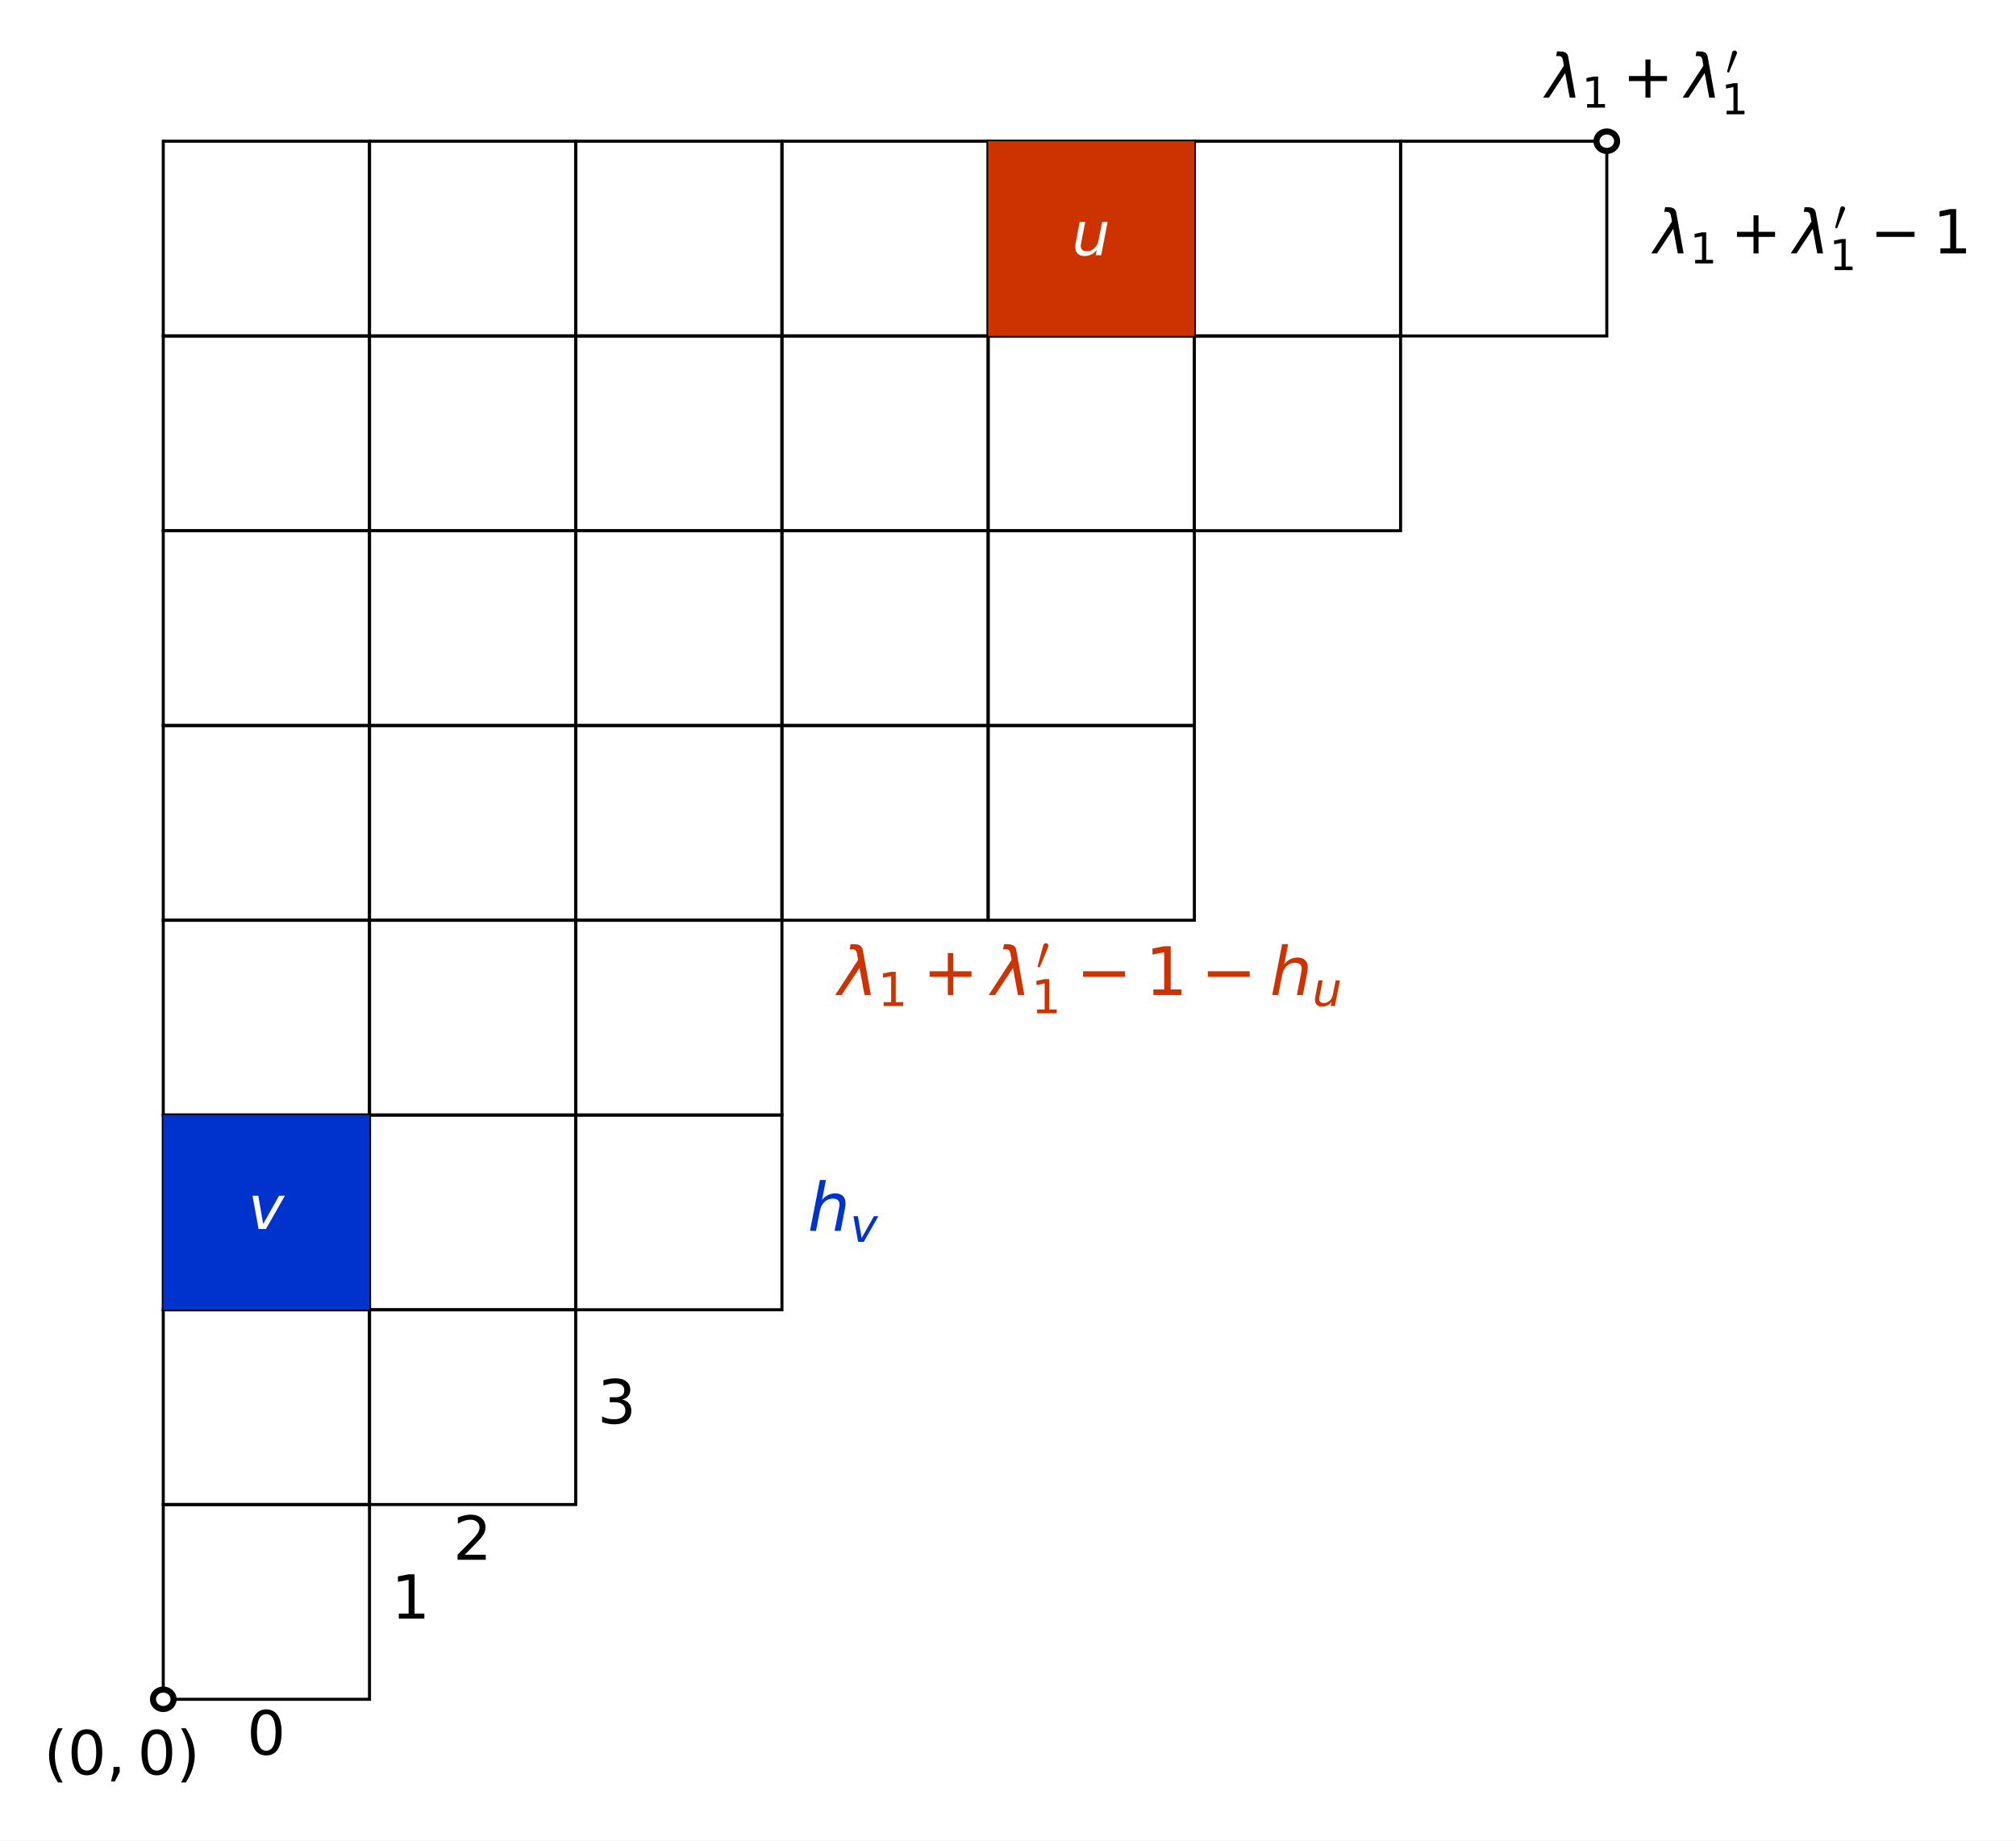
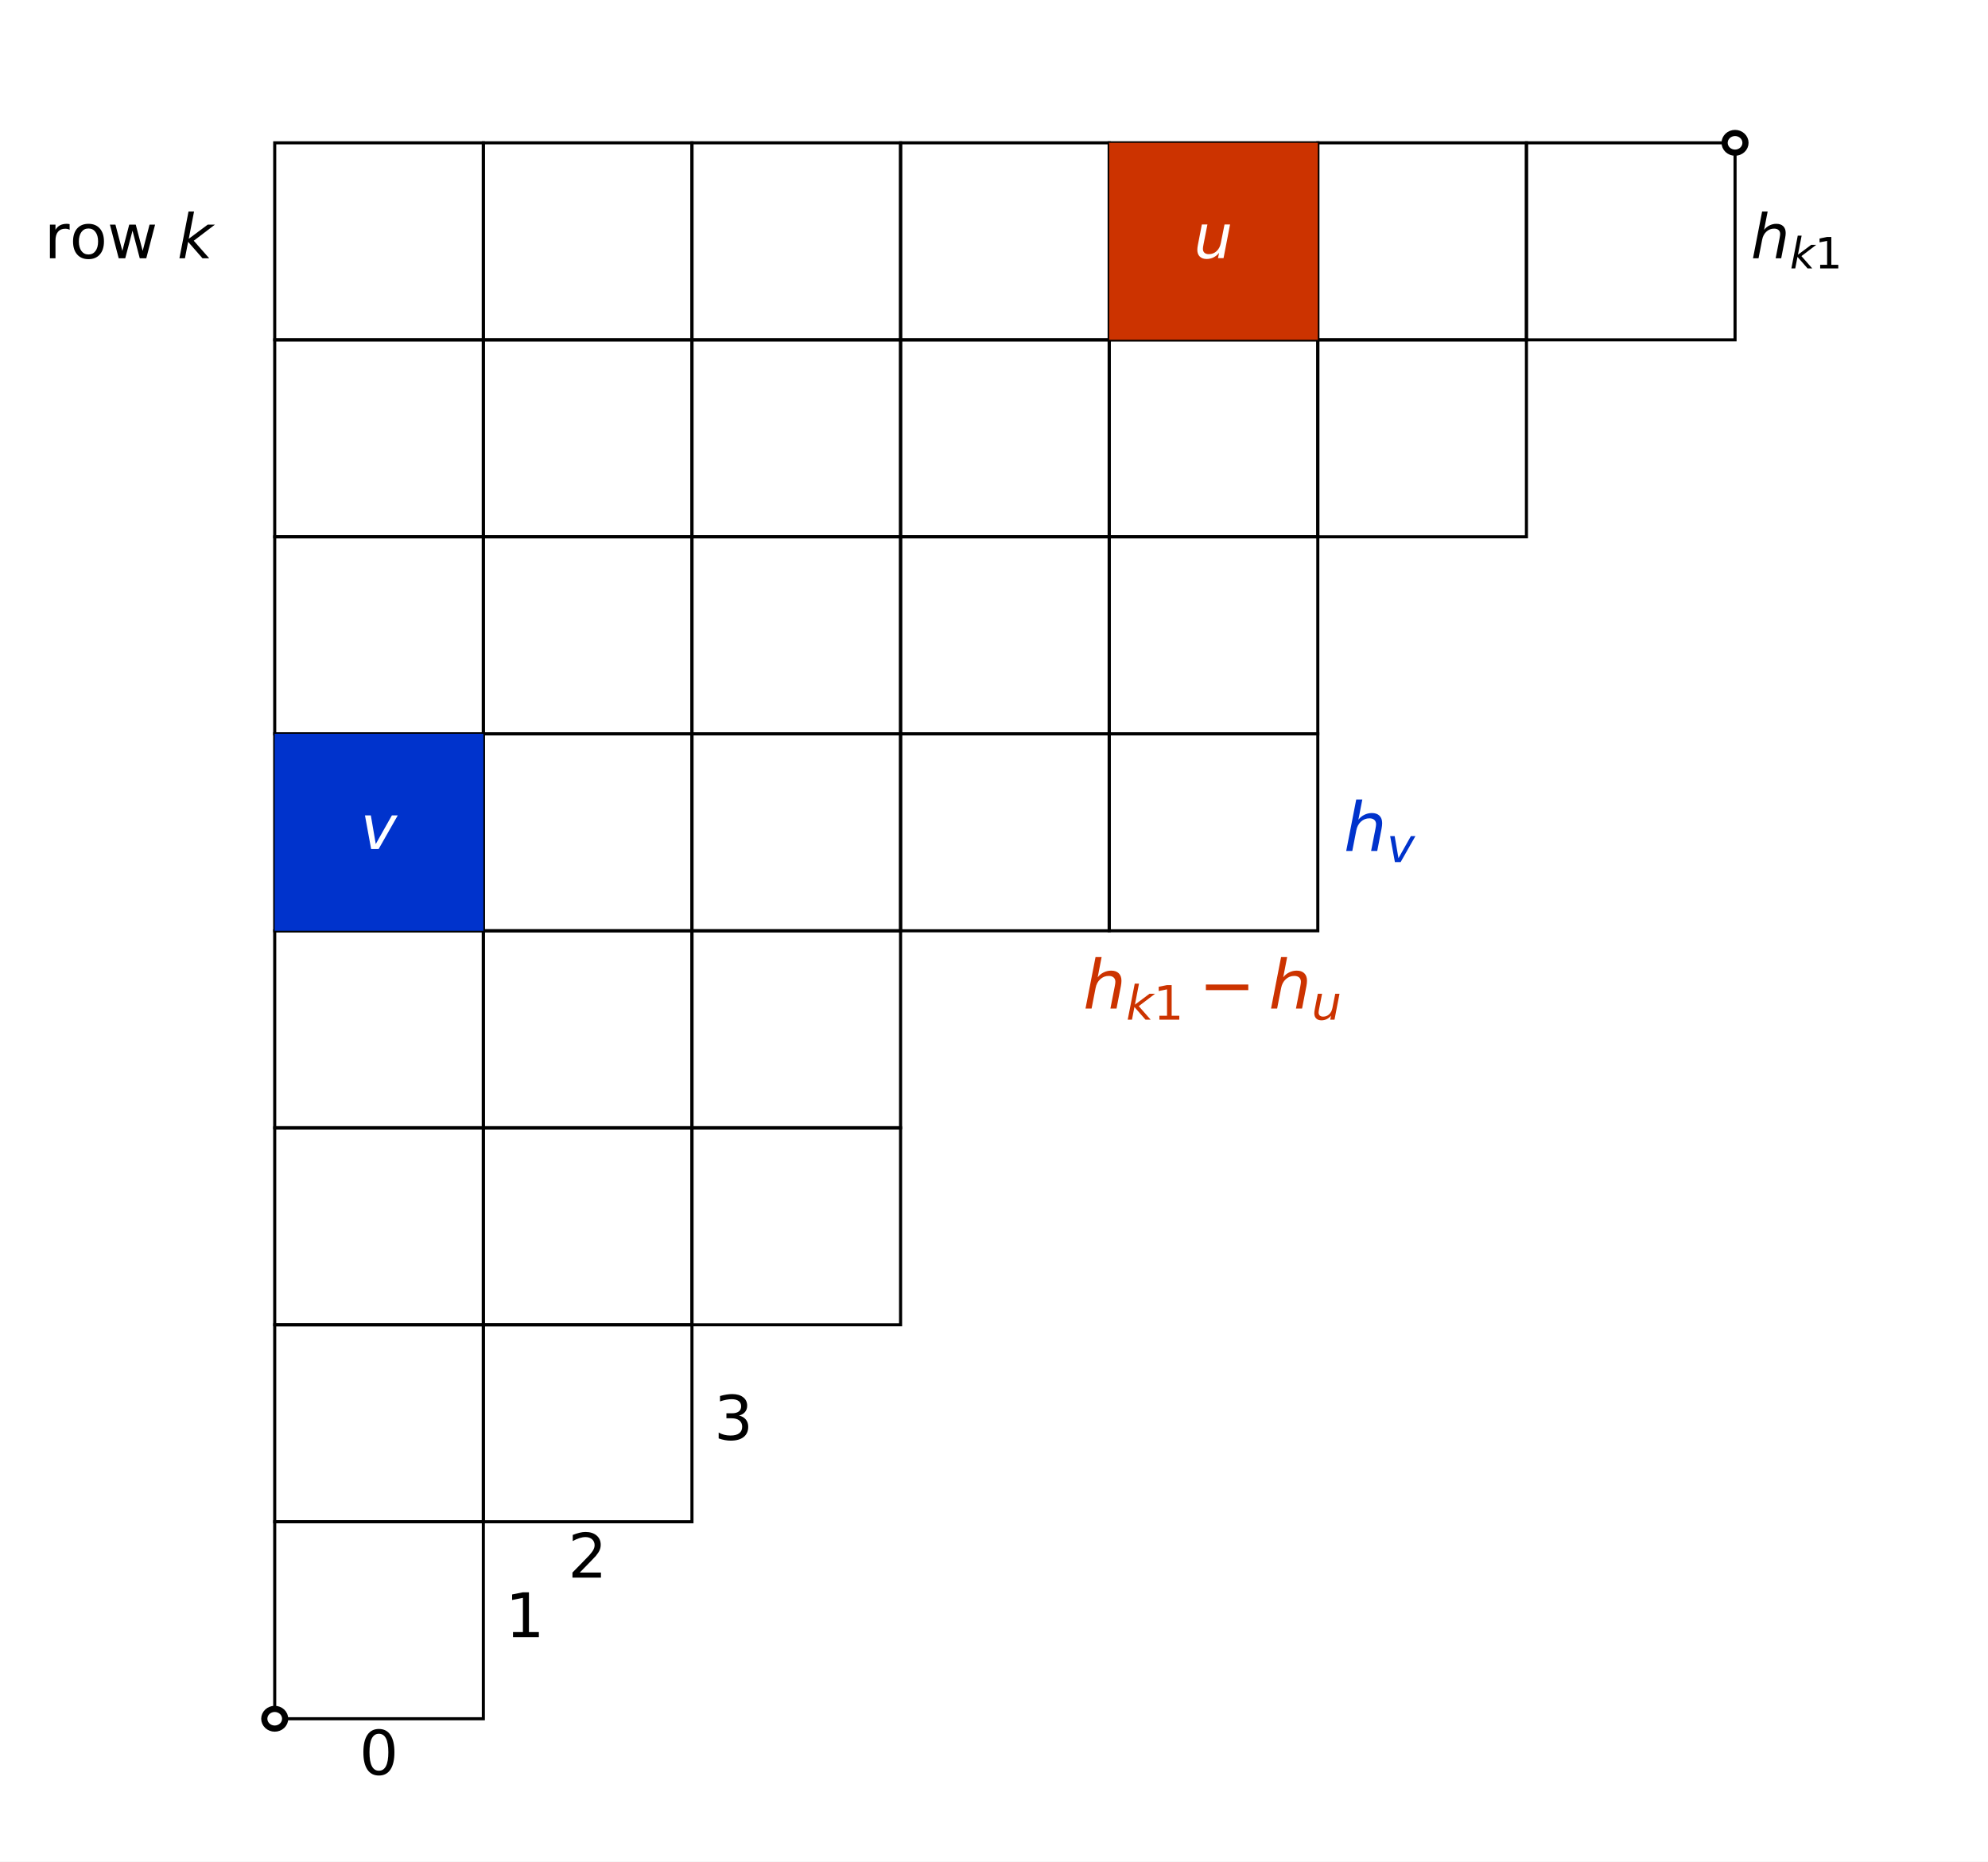
- <svg xmlns="http://www.w3.org/2000/svg" xmlns:xlink="http://www.w3.org/1999/xlink" width="331.235pt" height="302.4pt" viewBox="0 0 331.235 302.4" version="1.1">
+ <svg xmlns="http://www.w3.org/2000/svg" xmlns:xlink="http://www.w3.org/1999/xlink" width="322.876pt" height="302.4pt" viewBox="0 0 322.876 302.4" version="1.1">
  <defs>
    <style type="text/css">*{stroke-linejoin: round; stroke-linecap: butt}</style>
  </defs>
  <g id="figure_1">
    <g id="patch_1">
-       <path d="M 0 302.4  L 331.235 302.4  L 331.235 0  L 0 0  z " style="fill: #ffffff" />
+       <path d="M 0 302.4  L 322.876 302.4  L 322.876 0  L 0 0  z " style="fill: #ffffff" />
    </g>
    <g id="axes_1">
      <g id="patch_2">
-         <path d="M 26.826 279.2  L 60.709 279.2  L 60.709 247.2  L 26.826 247.2  L 26.826 279.2  z " clip-path="url(#pad3d1fb585)" style="fill: none; stroke: #000000; stroke-width: 0.5; stroke-linejoin: miter" />
+         <path d="M 44.618 279.2  L 78.5 279.2  L 78.5 247.2  L 44.618 247.2  L 44.618 279.2  z " clip-path="url(#pecdef12cb9)" style="fill: none; stroke: #000000; stroke-width: 0.5; stroke-linejoin: miter" />
      </g>
      <g id="patch_3">
-         <path d="M 26.826 247.2  L 60.709 247.2  L 60.709 215.2  L 26.826 215.2  L 26.826 247.2  z " clip-path="url(#pad3d1fb585)" style="fill: none; stroke: #000000; stroke-width: 0.5; stroke-linejoin: miter" />
+         <path d="M 44.618 247.2  L 78.5 247.2  L 78.5 215.2  L 44.618 215.2  L 44.618 247.2  z " clip-path="url(#pecdef12cb9)" style="fill: none; stroke: #000000; stroke-width: 0.5; stroke-linejoin: miter" />
      </g>
      <g id="patch_4">
-         <path d="M 60.709 247.2  L 94.591 247.2  L 94.591 215.2  L 60.709 215.2  L 60.709 247.2  z " clip-path="url(#pad3d1fb585)" style="fill: none; stroke: #000000; stroke-width: 0.5; stroke-linejoin: miter" />
+         <path d="M 78.5 247.2  L 112.382 247.2  L 112.382 215.2  L 78.5 215.2  L 78.5 247.2  z " clip-path="url(#pecdef12cb9)" style="fill: none; stroke: #000000; stroke-width: 0.5; stroke-linejoin: miter" />
      </g>
      <g id="patch_5">
-         <path d="M 26.826 215.2  L 60.709 215.2  L 60.709 183.2  L 26.826 183.2  L 26.826 215.2  z " clip-path="url(#pad3d1fb585)" style="fill: none; stroke: #000000; stroke-width: 0.5; stroke-linejoin: miter" />
+         <path d="M 44.618 215.2  L 78.5 215.2  L 78.5 183.2  L 44.618 183.2  L 44.618 215.2  z " clip-path="url(#pecdef12cb9)" style="fill: none; stroke: #000000; stroke-width: 0.5; stroke-linejoin: miter" />
      </g>
      <g id="patch_6">
-         <path d="M 60.709 215.2  L 94.591 215.2  L 94.591 183.2  L 60.709 183.2  L 60.709 215.2  z " clip-path="url(#pad3d1fb585)" style="fill: none; stroke: #000000; stroke-width: 0.5; stroke-linejoin: miter" />
+         <path d="M 78.5 215.2  L 112.382 215.2  L 112.382 183.2  L 78.5 183.2  L 78.5 215.2  z " clip-path="url(#pecdef12cb9)" style="fill: none; stroke: #000000; stroke-width: 0.5; stroke-linejoin: miter" />
      </g>
      <g id="patch_7">
-         <path d="M 94.591 215.2  L 128.474 215.2  L 128.474 183.2  L 94.591 183.2  L 94.591 215.2  z " clip-path="url(#pad3d1fb585)" style="fill: none; stroke: #000000; stroke-width: 0.5; stroke-linejoin: miter" />
+         <path d="M 112.382 215.2  L 146.265 215.2  L 146.265 183.2  L 112.382 183.2  L 112.382 215.2  z " clip-path="url(#pecdef12cb9)" style="fill: none; stroke: #000000; stroke-width: 0.5; stroke-linejoin: miter" />
      </g>
      <g id="patch_8">
-         <path d="M 26.826 183.2  L 60.709 183.2  L 60.709 151.2  L 26.826 151.2  L 26.826 183.2  z " clip-path="url(#pad3d1fb585)" style="fill: none; stroke: #000000; stroke-width: 0.5; stroke-linejoin: miter" />
+         <path d="M 44.618 183.2  L 78.5 183.2  L 78.5 151.2  L 44.618 151.2  L 44.618 183.2  z " clip-path="url(#pecdef12cb9)" style="fill: none; stroke: #000000; stroke-width: 0.5; stroke-linejoin: miter" />
      </g>
      <g id="patch_9">
-         <path d="M 60.709 183.2  L 94.591 183.2  L 94.591 151.2  L 60.709 151.2  L 60.709 183.2  z " clip-path="url(#pad3d1fb585)" style="fill: none; stroke: #000000; stroke-width: 0.5; stroke-linejoin: miter" />
+         <path d="M 78.5 183.2  L 112.382 183.2  L 112.382 151.2  L 78.5 151.2  L 78.5 183.2  z " clip-path="url(#pecdef12cb9)" style="fill: none; stroke: #000000; stroke-width: 0.5; stroke-linejoin: miter" />
      </g>
      <g id="patch_10">
-         <path d="M 94.591 183.2  L 128.474 183.2  L 128.474 151.2  L 94.591 151.2  L 94.591 183.2  z " clip-path="url(#pad3d1fb585)" style="fill: none; stroke: #000000; stroke-width: 0.5; stroke-linejoin: miter" />
+         <path d="M 112.382 183.2  L 146.265 183.2  L 146.265 151.2  L 112.382 151.2  L 112.382 183.2  z " clip-path="url(#pecdef12cb9)" style="fill: none; stroke: #000000; stroke-width: 0.5; stroke-linejoin: miter" />
      </g>
      <g id="patch_11">
-         <path d="M 26.826 151.2  L 60.709 151.2  L 60.709 119.2  L 26.826 119.2  L 26.826 151.2  z " clip-path="url(#pad3d1fb585)" style="fill: none; stroke: #000000; stroke-width: 0.5; stroke-linejoin: miter" />
+         <path d="M 44.618 151.2  L 78.5 151.2  L 78.5 119.2  L 44.618 119.2  L 44.618 151.2  z " clip-path="url(#pecdef12cb9)" style="fill: none; stroke: #000000; stroke-width: 0.5; stroke-linejoin: miter" />
      </g>
      <g id="patch_12">
-         <path d="M 60.709 151.2  L 94.591 151.2  L 94.591 119.2  L 60.709 119.2  L 60.709 151.2  z " clip-path="url(#pad3d1fb585)" style="fill: none; stroke: #000000; stroke-width: 0.5; stroke-linejoin: miter" />
+         <path d="M 78.5 151.2  L 112.382 151.2  L 112.382 119.2  L 78.5 119.2  L 78.5 151.2  z " clip-path="url(#pecdef12cb9)" style="fill: none; stroke: #000000; stroke-width: 0.5; stroke-linejoin: miter" />
      </g>
      <g id="patch_13">
-         <path d="M 94.591 151.2  L 128.474 151.2  L 128.474 119.2  L 94.591 119.2  L 94.591 151.2  z " clip-path="url(#pad3d1fb585)" style="fill: none; stroke: #000000; stroke-width: 0.5; stroke-linejoin: miter" />
+         <path d="M 112.382 151.2  L 146.265 151.2  L 146.265 119.2  L 112.382 119.2  L 112.382 151.2  z " clip-path="url(#pecdef12cb9)" style="fill: none; stroke: #000000; stroke-width: 0.5; stroke-linejoin: miter" />
      </g>
      <g id="patch_14">
-         <path d="M 128.474 151.2  L 162.356 151.2  L 162.356 119.2  L 128.474 119.2  L 128.474 151.2  z " clip-path="url(#pad3d1fb585)" style="fill: none; stroke: #000000; stroke-width: 0.5; stroke-linejoin: miter" />
+         <path d="M 146.265 151.2  L 180.147 151.2  L 180.147 119.2  L 146.265 119.2  L 146.265 151.2  z " clip-path="url(#pecdef12cb9)" style="fill: none; stroke: #000000; stroke-width: 0.5; stroke-linejoin: miter" />
      </g>
      <g id="patch_15">
-         <path d="M 162.356 151.2  L 196.238 151.2  L 196.238 119.2  L 162.356 119.2  L 162.356 151.2  z " clip-path="url(#pad3d1fb585)" style="fill: none; stroke: #000000; stroke-width: 0.5; stroke-linejoin: miter" />
+         <path d="M 180.147 151.2  L 214.029 151.2  L 214.029 119.2  L 180.147 119.2  L 180.147 151.2  z " clip-path="url(#pecdef12cb9)" style="fill: none; stroke: #000000; stroke-width: 0.5; stroke-linejoin: miter" />
      </g>
      <g id="patch_16">
-         <path d="M 26.826 119.2  L 60.709 119.2  L 60.709 87.2  L 26.826 87.2  L 26.826 119.2  z " clip-path="url(#pad3d1fb585)" style="fill: none; stroke: #000000; stroke-width: 0.5; stroke-linejoin: miter" />
+         <path d="M 44.618 119.2  L 78.5 119.2  L 78.5 87.2  L 44.618 87.2  L 44.618 119.2  z " clip-path="url(#pecdef12cb9)" style="fill: none; stroke: #000000; stroke-width: 0.5; stroke-linejoin: miter" />
      </g>
      <g id="patch_17">
-         <path d="M 60.709 119.2  L 94.591 119.2  L 94.591 87.2  L 60.709 87.2  L 60.709 119.2  z " clip-path="url(#pad3d1fb585)" style="fill: none; stroke: #000000; stroke-width: 0.5; stroke-linejoin: miter" />
+         <path d="M 78.5 119.2  L 112.382 119.2  L 112.382 87.2  L 78.5 87.2  L 78.5 119.2  z " clip-path="url(#pecdef12cb9)" style="fill: none; stroke: #000000; stroke-width: 0.5; stroke-linejoin: miter" />
      </g>
      <g id="patch_18">
-         <path d="M 94.591 119.2  L 128.474 119.2  L 128.474 87.2  L 94.591 87.2  L 94.591 119.2  z " clip-path="url(#pad3d1fb585)" style="fill: none; stroke: #000000; stroke-width: 0.5; stroke-linejoin: miter" />
+         <path d="M 112.382 119.2  L 146.265 119.2  L 146.265 87.2  L 112.382 87.2  L 112.382 119.2  z " clip-path="url(#pecdef12cb9)" style="fill: none; stroke: #000000; stroke-width: 0.5; stroke-linejoin: miter" />
      </g>
      <g id="patch_19">
-         <path d="M 128.474 119.2  L 162.356 119.2  L 162.356 87.2  L 128.474 87.2  L 128.474 119.2  z " clip-path="url(#pad3d1fb585)" style="fill: none; stroke: #000000; stroke-width: 0.5; stroke-linejoin: miter" />
+         <path d="M 146.265 119.2  L 180.147 119.2  L 180.147 87.2  L 146.265 87.2  L 146.265 119.2  z " clip-path="url(#pecdef12cb9)" style="fill: none; stroke: #000000; stroke-width: 0.5; stroke-linejoin: miter" />
      </g>
      <g id="patch_20">
-         <path d="M 162.356 119.2  L 196.238 119.2  L 196.238 87.2  L 162.356 87.2  L 162.356 119.2  z " clip-path="url(#pad3d1fb585)" style="fill: none; stroke: #000000; stroke-width: 0.5; stroke-linejoin: miter" />
+         <path d="M 180.147 119.2  L 214.029 119.2  L 214.029 87.2  L 180.147 87.2  L 180.147 119.2  z " clip-path="url(#pecdef12cb9)" style="fill: none; stroke: #000000; stroke-width: 0.5; stroke-linejoin: miter" />
      </g>
      <g id="patch_21">
-         <path d="M 26.826 87.2  L 60.709 87.2  L 60.709 55.2  L 26.826 55.2  L 26.826 87.2  z " clip-path="url(#pad3d1fb585)" style="fill: none; stroke: #000000; stroke-width: 0.5; stroke-linejoin: miter" />
+         <path d="M 44.618 87.2  L 78.5 87.2  L 78.5 55.2  L 44.618 55.2  L 44.618 87.2  z " clip-path="url(#pecdef12cb9)" style="fill: none; stroke: #000000; stroke-width: 0.5; stroke-linejoin: miter" />
      </g>
      <g id="patch_22">
-         <path d="M 60.709 87.2  L 94.591 87.2  L 94.591 55.2  L 60.709 55.2  L 60.709 87.2  z " clip-path="url(#pad3d1fb585)" style="fill: none; stroke: #000000; stroke-width: 0.5; stroke-linejoin: miter" />
+         <path d="M 78.5 87.2  L 112.382 87.2  L 112.382 55.2  L 78.5 55.2  L 78.5 87.2  z " clip-path="url(#pecdef12cb9)" style="fill: none; stroke: #000000; stroke-width: 0.5; stroke-linejoin: miter" />
      </g>
      <g id="patch_23">
-         <path d="M 94.591 87.2  L 128.474 87.2  L 128.474 55.2  L 94.591 55.2  L 94.591 87.2  z " clip-path="url(#pad3d1fb585)" style="fill: none; stroke: #000000; stroke-width: 0.5; stroke-linejoin: miter" />
+         <path d="M 112.382 87.2  L 146.265 87.2  L 146.265 55.2  L 112.382 55.2  L 112.382 87.2  z " clip-path="url(#pecdef12cb9)" style="fill: none; stroke: #000000; stroke-width: 0.5; stroke-linejoin: miter" />
      </g>
      <g id="patch_24">
-         <path d="M 128.474 87.2  L 162.356 87.2  L 162.356 55.2  L 128.474 55.2  L 128.474 87.2  z " clip-path="url(#pad3d1fb585)" style="fill: none; stroke: #000000; stroke-width: 0.5; stroke-linejoin: miter" />
+         <path d="M 146.265 87.2  L 180.147 87.2  L 180.147 55.2  L 146.265 55.2  L 146.265 87.2  z " clip-path="url(#pecdef12cb9)" style="fill: none; stroke: #000000; stroke-width: 0.5; stroke-linejoin: miter" />
      </g>
      <g id="patch_25">
-         <path d="M 162.356 87.2  L 196.238 87.2  L 196.238 55.2  L 162.356 55.2  L 162.356 87.2  z " clip-path="url(#pad3d1fb585)" style="fill: none; stroke: #000000; stroke-width: 0.5; stroke-linejoin: miter" />
+         <path d="M 180.147 87.2  L 214.029 87.2  L 214.029 55.2  L 180.147 55.2  L 180.147 87.2  z " clip-path="url(#pecdef12cb9)" style="fill: none; stroke: #000000; stroke-width: 0.5; stroke-linejoin: miter" />
      </g>
      <g id="patch_26">
-         <path d="M 196.238 87.2  L 230.121 87.2  L 230.121 55.2  L 196.238 55.2  L 196.238 87.2  z " clip-path="url(#pad3d1fb585)" style="fill: none; stroke: #000000; stroke-width: 0.5; stroke-linejoin: miter" />
+         <path d="M 214.029 87.2  L 247.912 87.2  L 247.912 55.2  L 214.029 55.2  L 214.029 87.2  z " clip-path="url(#pecdef12cb9)" style="fill: none; stroke: #000000; stroke-width: 0.5; stroke-linejoin: miter" />
      </g>
      <g id="patch_27">
-         <path d="M 26.826 55.2  L 60.709 55.2  L 60.709 23.2  L 26.826 23.2  L 26.826 55.2  z " clip-path="url(#pad3d1fb585)" style="fill: none; stroke: #000000; stroke-width: 0.5; stroke-linejoin: miter" />
+         <path d="M 44.618 55.2  L 78.5 55.2  L 78.5 23.2  L 44.618 23.2  L 44.618 55.2  z " clip-path="url(#pecdef12cb9)" style="fill: none; stroke: #000000; stroke-width: 0.5; stroke-linejoin: miter" />
      </g>
      <g id="patch_28">
-         <path d="M 60.709 55.2  L 94.591 55.2  L 94.591 23.2  L 60.709 23.2  L 60.709 55.2  z " clip-path="url(#pad3d1fb585)" style="fill: none; stroke: #000000; stroke-width: 0.5; stroke-linejoin: miter" />
+         <path d="M 78.5 55.2  L 112.382 55.2  L 112.382 23.2  L 78.5 23.2  L 78.5 55.2  z " clip-path="url(#pecdef12cb9)" style="fill: none; stroke: #000000; stroke-width: 0.5; stroke-linejoin: miter" />
      </g>
      <g id="patch_29">
-         <path d="M 94.591 55.2  L 128.474 55.2  L 128.474 23.2  L 94.591 23.2  L 94.591 55.2  z " clip-path="url(#pad3d1fb585)" style="fill: none; stroke: #000000; stroke-width: 0.5; stroke-linejoin: miter" />
+         <path d="M 112.382 55.2  L 146.265 55.2  L 146.265 23.2  L 112.382 23.2  L 112.382 55.2  z " clip-path="url(#pecdef12cb9)" style="fill: none; stroke: #000000; stroke-width: 0.5; stroke-linejoin: miter" />
      </g>
      <g id="patch_30">
-         <path d="M 128.474 55.2  L 162.356 55.2  L 162.356 23.2  L 128.474 23.2  L 128.474 55.2  z " clip-path="url(#pad3d1fb585)" style="fill: none; stroke: #000000; stroke-width: 0.5; stroke-linejoin: miter" />
+         <path d="M 146.265 55.2  L 180.147 55.2  L 180.147 23.2  L 146.265 23.2  L 146.265 55.2  z " clip-path="url(#pecdef12cb9)" style="fill: none; stroke: #000000; stroke-width: 0.5; stroke-linejoin: miter" />
      </g>
      <g id="patch_31">
-         <path d="M 162.356 55.2  L 196.238 55.2  L 196.238 23.2  L 162.356 23.2  L 162.356 55.2  z " clip-path="url(#pad3d1fb585)" style="fill: none; stroke: #000000; stroke-width: 0.5; stroke-linejoin: miter" />
+         <path d="M 180.147 55.2  L 214.029 55.2  L 214.029 23.2  L 180.147 23.2  L 180.147 55.2  z " clip-path="url(#pecdef12cb9)" style="fill: none; stroke: #000000; stroke-width: 0.5; stroke-linejoin: miter" />
      </g>
      <g id="patch_32">
-         <path d="M 196.238 55.2  L 230.121 55.2  L 230.121 23.2  L 196.238 23.2  L 196.238 55.2  z " clip-path="url(#pad3d1fb585)" style="fill: none; stroke: #000000; stroke-width: 0.5; stroke-linejoin: miter" />
+         <path d="M 214.029 55.2  L 247.912 55.2  L 247.912 23.2  L 214.029 23.2  L 214.029 55.2  z " clip-path="url(#pecdef12cb9)" style="fill: none; stroke: #000000; stroke-width: 0.5; stroke-linejoin: miter" />
      </g>
      <g id="patch_33">
-         <path d="M 230.121 55.2  L 264.003 55.2  L 264.003 23.2  L 230.121 23.2  L 230.121 55.2  z " clip-path="url(#pad3d1fb585)" style="fill: none; stroke: #000000; stroke-width: 0.5; stroke-linejoin: miter" />
+         <path d="M 247.912 55.2  L 281.794 55.2  L 281.794 23.2  L 247.912 23.2  L 247.912 55.2  z " clip-path="url(#pecdef12cb9)" style="fill: none; stroke: #000000; stroke-width: 0.5; stroke-linejoin: miter" />
      </g>
      <g id="patch_34">
-         <path d="M 26.826 280.8  C 27.276 280.8 27.707 280.631 28.024 280.331  C 28.342 280.031 28.521 279.624 28.521 279.2  C 28.521 278.776 28.342 278.369 28.024 278.069  C 27.707 277.769 27.276 277.6 26.826 277.6  C 26.377 277.6 25.946 277.769 25.629 278.069  C 25.311 278.369 25.132 278.776 25.132 279.2  C 25.132 279.624 25.311 280.031 25.629 280.331  C 25.946 280.631 26.377 280.8 26.826 280.8  z " clip-path="url(#pad3d1fb585)" style="fill: #ffffff; stroke: #000000; stroke-linejoin: miter" />
+         <path d="M 44.618 280.8  C 45.067 280.8 45.498 280.631 45.816 280.331  C 46.133 280.031 46.312 279.624 46.312 279.2  C 46.312 278.776 46.133 278.369 45.816 278.069  C 45.498 277.769 45.067 277.6 44.618 277.6  C 44.168 277.6 43.737 277.769 43.42 278.069  C 43.102 278.369 42.924 278.776 42.924 279.2  C 42.924 279.624 43.102 280.031 43.42 280.331  C 43.737 280.631 44.168 280.8 44.618 280.8  z " clip-path="url(#pecdef12cb9)" style="fill: #ffffff; stroke: #000000; stroke-linejoin: miter" />
      </g>
      <g id="patch_35">
-         <path d="M 264.003 24.8  C 264.452 24.8 264.883 24.631 265.201 24.331  C 265.519 24.031 265.697 23.624 265.697 23.2  C 265.697 22.776 265.519 22.369 265.201 22.069  C 264.883 21.769 264.452 21.6 264.003 21.6  C 263.554 21.6 263.123 21.769 262.805 22.069  C 262.487 22.369 262.309 22.776 262.309 23.2  C 262.309 23.624 262.487 24.031 262.805 24.331  C 263.123 24.631 263.554 24.8 264.003 24.8  z " clip-path="url(#pad3d1fb585)" style="fill: #ffffff; stroke: #000000; stroke-linejoin: miter" />
+         <path d="M 281.794 24.8  C 282.243 24.8 282.674 24.631 282.992 24.331  C 283.31 24.031 283.488 23.624 283.488 23.2  C 283.488 22.776 283.31 22.369 282.992 22.069  C 282.674 21.769 282.243 21.6 281.794 21.6  C 281.345 21.6 280.914 21.769 280.596 22.069  C 280.279 22.369 280.1 22.776 280.1 23.2  C 280.1 23.624 280.279 24.031 280.596 24.331  C 280.914 24.631 281.345 24.8 281.794 24.8  z " clip-path="url(#pecdef12cb9)" style="fill: #ffffff; stroke: #000000; stroke-linejoin: miter" />
      </g>
      <g id="patch_36">
-         <path d="M 26.826 215.2  L 60.709 215.2  L 60.709 183.2  L 26.826 183.2  z " clip-path="url(#pad3d1fb585)" style="fill: #0033cc" />
+         <path d="M 44.618 151.2  L 78.5 151.2  L 78.5 119.2  L 44.618 119.2  z " clip-path="url(#pecdef12cb9)" style="fill: #0033cc" />
      </g>
      <g id="patch_37">
-         <path d="M 162.356 55.2  L 196.238 55.2  L 196.238 23.2  L 162.356 23.2  z " clip-path="url(#pad3d1fb585)" style="fill: #cc3300" />
+         <path d="M 180.147 55.2  L 214.029 55.2  L 214.029 23.2  L 180.147 23.2  z " clip-path="url(#pecdef12cb9)" style="fill: #cc3300" />
      </g>
      <g id="text_1">
-         <g transform="translate(7.2 291.5594) scale(0.1 -0.1)">
-           <defs>
-             <path id="DejaVuSans-28" d="M 1984 4856  Q 1566 4138 1362 3434  Q 1159 2731 1159 2009  Q 1159 1288 1364 580  Q 1569 -128 1984 -844  L 1484 -844  Q 1016 -109 783 600  Q 550 1309 550 2009  Q 550 2706 781 3412  Q 1013 4119 1484 4856  L 1984 4856  z " transform="scale(0.015625)" />
+         <g transform="translate(7.2 41.95938) scale(0.1 -0.1)">
+           <defs>
+             <path id="DejaVuSans-72" d="M 2631 2963  Q 2534 3019 2420 3045  Q 2306 3072 2169 3072  Q 1681 3072 1420 2755  Q 1159 2438 1159 1844  L 1159 0  L 581 0  L 581 3500  L 1159 3500  L 1159 2956  Q 1341 3275 1631 3429  Q 1922 3584 2338 3584  Q 2397 3584 2469 3576  Q 2541 3569 2628 3553  L 2631 2963  z " transform="scale(0.015625)" />
+             <path id="DejaVuSans-6f" d="M 1959 3097  Q 1497 3097 1228 2736  Q 959 2375 959 1747  Q 959 1119 1226 758  Q 1494 397 1959 397  Q 2419 397 2687 759  Q 2956 1122 2956 1747  Q 2956 2369 2687 2733  Q 2419 3097 1959 3097  z M 1959 3584  Q 2709 3584 3137 3096  Q 3566 2609 3566 1747  Q 3566 888 3137 398  Q 2709 -91 1959 -91  Q 1206 -91 779 398  Q 353 888 353 1747  Q 353 2609 779 3096  Q 1206 3584 1959 3584  z " transform="scale(0.015625)" />
+             <path id="DejaVuSans-77" d="M 269 3500  L 844 3500  L 1563 769  L 2278 3500  L 2956 3500  L 3675 769  L 4391 3500  L 4966 3500  L 4050 0  L 3372 0  L 2619 2869  L 1863 0  L 1184 0  L 269 3500  z " transform="scale(0.015625)" />
+             <path id="DejaVuSans-20" transform="scale(0.015625)" />
+             <path id="DejaVuSans-Oblique-6b" d="M 1172 4863  L 1747 4863  L 1197 2028  L 3169 3500  L 3916 3500  L 1716 1825  L 3322 0  L 2625 0  L 1131 1709  L 800 0  L 225 0  L 1172 4863  z " transform="scale(0.015625)" />
+           </defs>
+           <use xlink:href="#DejaVuSans-72" transform="translate(0 0.015625)" />
+           <use xlink:href="#DejaVuSans-6f" transform="translate(41.11328 0.015625)" />
+           <use xlink:href="#DejaVuSans-77" transform="translate(102.2949 0.015625)" />
+           <use xlink:href="#DejaVuSans-20" transform="translate(184.082 0.015625)" />
+           <use xlink:href="#DejaVuSans-Oblique-6b" transform="translate(215.8691 0.015625)" />
+         </g>
+       </g>
+       <g id="text_2">
+         <g transform="translate(58.35882 288.3594) scale(0.1 -0.1)">
+           <defs>
            <path id="DejaVuSans-30" d="M 2034 4250  Q 1547 4250 1301 3770  Q 1056 3291 1056 2328  Q 1056 1369 1301 889  Q 1547 409 2034 409  Q 2525 409 2770 889  Q 3016 1369 3016 2328  Q 3016 3291 2770 3770  Q 2525 4250 2034 4250  z M 2034 4750  Q 2819 4750 3233 4129  Q 3647 3509 3647 2328  Q 3647 1150 3233 529  Q 2819 -91 2034 -91  Q 1250 -91 836 529  Q 422 1150 422 2328  Q 422 3509 836 4129  Q 1250 4750 2034 4750  z " transform="scale(0.015625)" />
-             <path id="DejaVuSans-2c" d="M 750 794  L 1409 794  L 1409 256  L 897 -744  L 494 -744  L 750 256  L 750 794  z " transform="scale(0.015625)" />
-             <path id="DejaVuSans-29" d="M 513 4856  L 1013 4856  Q 1481 4119 1714 3412  Q 1947 2706 1947 2009  Q 1947 1309 1714 600  Q 1481 -109 1013 -844  L 513 -844  Q 928 -128 1133 580  Q 1338 1288 1338 2009  Q 1338 2731 1133 3434  Q 928 4138 513 4856  z " transform="scale(0.015625)" />
-           </defs>
-           <use xlink:href="#DejaVuSans-28" transform="translate(0 0.125)" />
-           <use xlink:href="#DejaVuSans-30" transform="translate(39.01367 0.125)" />
-           <use xlink:href="#DejaVuSans-2c" transform="translate(102.6367 0.125)" />
-           <use xlink:href="#DejaVuSans-30" transform="translate(153.9062 0.125)" />
-           <use xlink:href="#DejaVuSans-29" transform="translate(217.5293 0.125)" />
-         </g>
-       </g>
-       <g id="text_2">
-         <g transform="translate(40.56765 288.3594) scale(0.1 -0.1)">
+           </defs>
          <use xlink:href="#DejaVuSans-30" transform="translate(0 0.78125)" />
        </g>
      </g>
      <g id="text_3">
-         <g transform="translate(64.28529 265.9594) scale(0.1 -0.1)">
+         <g transform="translate(82.07647 265.9594) scale(0.1 -0.1)">
          <defs>
            <path id="DejaVuSans-31" d="M 794 531  L 1825 531  L 1825 4091  L 703 3866  L 703 4441  L 1819 4666  L 2450 4666  L 2450 531  L 3481 531  L 3481 0  L 794 0  L 794 531  z " transform="scale(0.015625)" />
          </defs>
          <use xlink:href="#DejaVuSans-31" transform="translate(0 0.09375)" />
        </g>
      </g>
      <g id="text_4">
-         <g transform="translate(74.45 256.3594) scale(0.1 -0.1)">
+         <g transform="translate(92.24118 256.3594) scale(0.1 -0.1)">
          <defs>
            <path id="DejaVuSans-32" d="M 1228 531  L 3431 531  L 3431 0  L 469 0  L 469 531  Q 828 903 1448 1529  Q 2069 2156 2228 2338  Q 2531 2678 2651 2914  Q 2772 3150 2772 3378  Q 2772 3750 2511 3984  Q 2250 4219 1831 4219  Q 1534 4219 1204 4116  Q 875 4013 500 3803  L 500 4441  Q 881 4594 1212 4672  Q 1544 4750 1819 4750  Q 2544 4750 2975 4387  Q 3406 4025 3406 3419  Q 3406 3131 3298 2873  Q 3191 2616 2906 2266  Q 2828 2175 2409 1742  Q 1991 1309 1228 531  z " transform="scale(0.015625)" />
          </defs>
          <use xlink:href="#DejaVuSans-32" transform="translate(0 0.78125)" />
        </g>
      </g>
      <g id="text_5">
-         <g transform="translate(98.16765 233.9594) scale(0.1 -0.1)">
+         <g transform="translate(115.9588 233.9594) scale(0.1 -0.1)">
          <defs>
            <path id="DejaVuSans-33" d="M 2597 2516  Q 3050 2419 3304 2112  Q 3559 1806 3559 1356  Q 3559 666 3084 287  Q 2609 -91 1734 -91  Q 1441 -91 1130 -33  Q 819 25 488 141  L 488 750  Q 750 597 1062 519  Q 1375 441 1716 441  Q 2309 441 2620 675  Q 2931 909 2931 1356  Q 2931 1769 2642 2001  Q 2353 2234 1838 2234  L 1294 2234  L 1294 2753  L 1863 2753  Q 2328 2753 2575 2939  Q 2822 3125 2822 3475  Q 2822 3834 2567 4026  Q 2313 4219 1838 4219  Q 1578 4219 1281 4162  Q 984 4106 628 3988  L 628 4550  Q 988 4650 1302 4700  Q 1616 4750 1894 4750  Q 2613 4750 3031 4423  Q 3450 4097 3450 3541  Q 3450 3153 3228 2886  Q 3006 2619 2597 2516  z " transform="scale(0.015625)" />
          </defs>
          <use xlink:href="#DejaVuSans-33" transform="translate(0 0.78125)" />
        </g>
      </g>
      <g id="text_6">
-         <g transform="translate(271.7353 41.7) scale(0.1 -0.1)">
-           <defs>
-             <path id="DejaVuSans-Oblique-3bb" d="M 2350 4316  L 3125 0  L 2516 0  L 2038 2588  L 328 0  L -281 0  L 1903 3356  L 1794 3975  Q 1725 4369 1391 4369  L 1091 4369  L 1184 4863  L 1550 4856  Q 2253 4847 2350 4316  z " transform="scale(0.015625)" />
-             <path id="DejaVuSans-2b" d="M 2944 4013  L 2944 2272  L 4684 2272  L 4684 1741  L 2944 1741  L 2944 0  L 2419 0  L 2419 1741  L 678 1741  L 678 2272  L 2419 2272  L 2419 4013  L 2944 4013  z " transform="scale(0.015625)" />
-             <path id="Cmsy10-30" d="M 225 347  Q 184 359 184 409  L 966 3316  Q 1003 3434 1093 3506  Q 1184 3578 1300 3578  Q 1450 3578 1564 3479  Q 1678 3381 1678 3231  Q 1678 3166 1644 3084  L 488 319  Q 466 275 428 275  Q 394 275 320 306  Q 247 338 225 347  z " transform="scale(0.015625)" />
-             <path id="DejaVuSans-2212" d="M 678 2272  L 4684 2272  L 4684 1741  L 678 1741  L 678 2272  z " transform="scale(0.015625)" />
-           </defs>
-           <use xlink:href="#DejaVuSans-Oblique-3bb" transform="translate(0 0.584375)" />
-           <use xlink:href="#DejaVuSans-31" transform="translate(59.17969 -15.82188) scale(0.7)" />
-           <use xlink:href="#DejaVuSans-2b" transform="translate(125.9326 0.584375)" />
-           <use xlink:href="#DejaVuSans-Oblique-3bb" transform="translate(229.2041 0.584375)" />
-           <use xlink:href="#Cmsy10-30" transform="translate(295.8315 38.86563) scale(0.7)" />
-           <use xlink:href="#DejaVuSans-31" transform="translate(288.3838 -26.75937) scale(0.7)" />
-           <use xlink:href="#DejaVuSans-2212" transform="translate(355.1367 0.584375)" />
-           <use xlink:href="#DejaVuSans-31" transform="translate(458.4082 0.584375)" />
+         <g transform="translate(284.3588 41.95938) scale(0.1 -0.1)">
+           <defs>
+             <path id="DejaVuSans-Oblique-68" d="M 3566 2113  L 3156 0  L 2578 0  L 2988 2091  Q 3016 2238 3031 2350  Q 3047 2463 3047 2528  Q 3047 2791 2881 2937  Q 2716 3084 2419 3084  Q 1956 3084 1617 2771  Q 1278 2459 1178 1941  L 800 0  L 225 0  L 1172 4863  L 1747 4863  L 1375 2950  Q 1594 3244 1934 3414  Q 2275 3584 2650 3584  Q 3113 3584 3367 3334  Q 3622 3084 3622 2631  Q 3622 2519 3608 2391  Q 3594 2263 3566 2113  z " transform="scale(0.015625)" />
+           </defs>
+           <use xlink:href="#DejaVuSans-Oblique-68" transform="translate(0 0.015625)" />
+           <use xlink:href="#DejaVuSans-Oblique-6b" transform="translate(63.37891 -16.39062) scale(0.7)" />
+           <use xlink:href="#DejaVuSans-31" transform="translate(103.916 -16.39062) scale(0.7)" />
        </g>
      </g>
      <g id="text_7">
-         <g transform="translate(253.9794 16.1) scale(0.1 -0.1)">
-           <use xlink:href="#DejaVuSans-Oblique-3bb" transform="translate(0 0.584375)" />
-           <use xlink:href="#DejaVuSans-31" transform="translate(59.17969 -15.82188) scale(0.7)" />
-           <use xlink:href="#DejaVuSans-2b" transform="translate(125.9326 0.584375)" />
-           <use xlink:href="#DejaVuSans-Oblique-3bb" transform="translate(229.2041 0.584375)" />
-           <use xlink:href="#Cmsy10-30" transform="translate(295.8315 38.86563) scale(0.7)" />
-           <use xlink:href="#DejaVuSans-31" transform="translate(288.3838 -26.75937) scale(0.7)" />
+         <g style="fill: #ffffff" transform="translate(58.55882 137.9594) scale(0.1 -0.1)">
+           <defs>
+             <path id="DejaVuSans-Oblique-76" d="M 459 3500  L 1069 3500  L 1581 525  L 3256 3500  L 3866 3500  L 1875 0  L 1100 0  L 459 3500  z " transform="scale(0.015625)" />
+           </defs>
+           <use xlink:href="#DejaVuSans-Oblique-76" transform="translate(0 0.3125)" />
        </g>
      </g>
      <g id="text_8">
-         <g style="fill: #ffffff" transform="translate(40.76765 201.9594) scale(0.1 -0.1)">
-           <defs>
-             <path id="DejaVuSans-Oblique-76" d="M 459 3500  L 1069 3500  L 1581 525  L 3256 3500  L 3866 3500  L 1875 0  L 1100 0  L 459 3500  z " transform="scale(0.015625)" />
-           </defs>
-           <use xlink:href="#DejaVuSans-Oblique-76" transform="translate(0 0.3125)" />
+         <g style="fill: #ffffff" transform="translate(193.8882 41.95938) scale(0.1 -0.1)">
+           <defs>
+             <path id="DejaVuSans-Oblique-75" d="M 428 1388  L 838 3500  L 1416 3500  L 1006 1409  Q 975 1256 961 1147  Q 947 1038 947 966  Q 947 700 1109 554  Q 1272 409 1569 409  Q 2031 409 2368 721  Q 2706 1034 2809 1563  L 3194 3500  L 3769 3500  L 3091 0  L 2516 0  L 2631 550  Q 2388 244 2052 76  Q 1716 -91 1338 -91  Q 878 -91 622 161  Q 366 413 366 863  Q 366 956 381 1097  Q 397 1238 428 1388  z " transform="scale(0.015625)" />
+           </defs>
+           <use xlink:href="#DejaVuSans-Oblique-75" transform="translate(0 0.3125)" />
        </g>
      </g>
      <g id="text_9">
-         <g style="fill: #ffffff" transform="translate(176.0971 41.95938) scale(0.1 -0.1)">
-           <defs>
-             <path id="DejaVuSans-Oblique-75" d="M 428 1388  L 838 3500  L 1416 3500  L 1006 1409  Q 975 1256 961 1147  Q 947 1038 947 966  Q 947 700 1109 554  Q 1272 409 1569 409  Q 2031 409 2368 721  Q 2706 1034 2809 1563  L 3194 3500  L 3769 3500  L 3091 0  L 2516 0  L 2631 550  Q 2388 244 2052 76  Q 1716 -91 1338 -91  Q 878 -91 622 161  Q 366 413 366 863  Q 366 956 381 1097  Q 397 1238 428 1388  z " transform="scale(0.015625)" />
-           </defs>
-           <use xlink:href="#DejaVuSans-Oblique-75" transform="translate(0 0.3125)" />
-         </g>
-       </g>
-       <g id="text_10">
-         <g style="fill: #0033cc" transform="translate(132.6982 202.2353) scale(0.11 -0.11)">
-           <defs>
-             <path id="DejaVuSans-Oblique-68" d="M 3566 2113  L 3156 0  L 2578 0  L 2988 2091  Q 3016 2238 3031 2350  Q 3047 2463 3047 2528  Q 3047 2791 2881 2937  Q 2716 3084 2419 3084  Q 1956 3084 1617 2771  Q 1278 2459 1178 1941  L 800 0  L 225 0  L 1172 4863  L 1747 4863  L 1375 2950  Q 1594 3244 1934 3414  Q 2275 3584 2650 3584  Q 3113 3584 3367 3334  Q 3622 3084 3622 2631  Q 3622 2519 3608 2391  Q 3594 2263 3566 2113  z " transform="scale(0.015625)" />
-           </defs>
+         <g style="fill: #0033cc" transform="translate(218.2541 138.2353) scale(0.11 -0.11)">
          <use xlink:href="#DejaVuSans-Oblique-68" transform="translate(0 0.015625)" />
          <use xlink:href="#DejaVuSans-Oblique-76" transform="translate(63.37891 -16.39062) scale(0.7)" />
        </g>
      </g>
-       <g id="text_11">
-         <g style="fill: #cc3300" transform="translate(137.7171 163.55) scale(0.11 -0.11)">
-           <use xlink:href="#DejaVuSans-Oblique-3bb" transform="translate(0 0.584375)" />
-           <use xlink:href="#DejaVuSans-31" transform="translate(59.17969 -15.82188) scale(0.7)" />
-           <use xlink:href="#DejaVuSans-2b" transform="translate(125.9326 0.584375)" />
-           <use xlink:href="#DejaVuSans-Oblique-3bb" transform="translate(229.2041 0.584375)" />
-           <use xlink:href="#Cmsy10-30" transform="translate(295.8315 38.86563) scale(0.7)" />
-           <use xlink:href="#DejaVuSans-31" transform="translate(288.3838 -26.75937) scale(0.7)" />
-           <use xlink:href="#DejaVuSans-2212" transform="translate(355.1367 0.584375)" />
-           <use xlink:href="#DejaVuSans-31" transform="translate(458.4082 0.584375)" />
-           <use xlink:href="#DejaVuSans-2212" transform="translate(541.5137 0.584375)" />
-           <use xlink:href="#DejaVuSans-Oblique-68" transform="translate(644.7852 0.584375)" />
-           <use xlink:href="#DejaVuSans-Oblique-75" transform="translate(708.1641 -15.82188) scale(0.7)" />
+       <g id="text_10">
+         <g style="fill: #cc3300" transform="translate(175.9132 163.8353) scale(0.11 -0.11)">
+           <defs>
+             <path id="DejaVuSans-2212" d="M 678 2272  L 4684 2272  L 4684 1741  L 678 1741  L 678 2272  z " transform="scale(0.015625)" />
+           </defs>
+           <use xlink:href="#DejaVuSans-Oblique-68" transform="translate(0 0.015625)" />
+           <use xlink:href="#DejaVuSans-Oblique-6b" transform="translate(63.37891 -16.39062) scale(0.7)" />
+           <use xlink:href="#DejaVuSans-31" transform="translate(103.916 -16.39062) scale(0.7)" />
+           <use xlink:href="#DejaVuSans-2212" transform="translate(170.6689 0.015625)" />
+           <use xlink:href="#DejaVuSans-Oblique-68" transform="translate(273.9404 0.015625)" />
+           <use xlink:href="#DejaVuSans-Oblique-75" transform="translate(337.3193 -16.39062) scale(0.7)" />
        </g>
      </g>
    </g>
  </g>
  <defs>
-     <clipPath id="pad3d1fb585">
-       <rect x="9.885" y="7.2" width="288" height="288" />
+     <clipPath id="pecdef12cb9">
+       <rect x="27.676" y="7.2" width="288" height="288" />
    </clipPath>
  </defs>
</svg>
